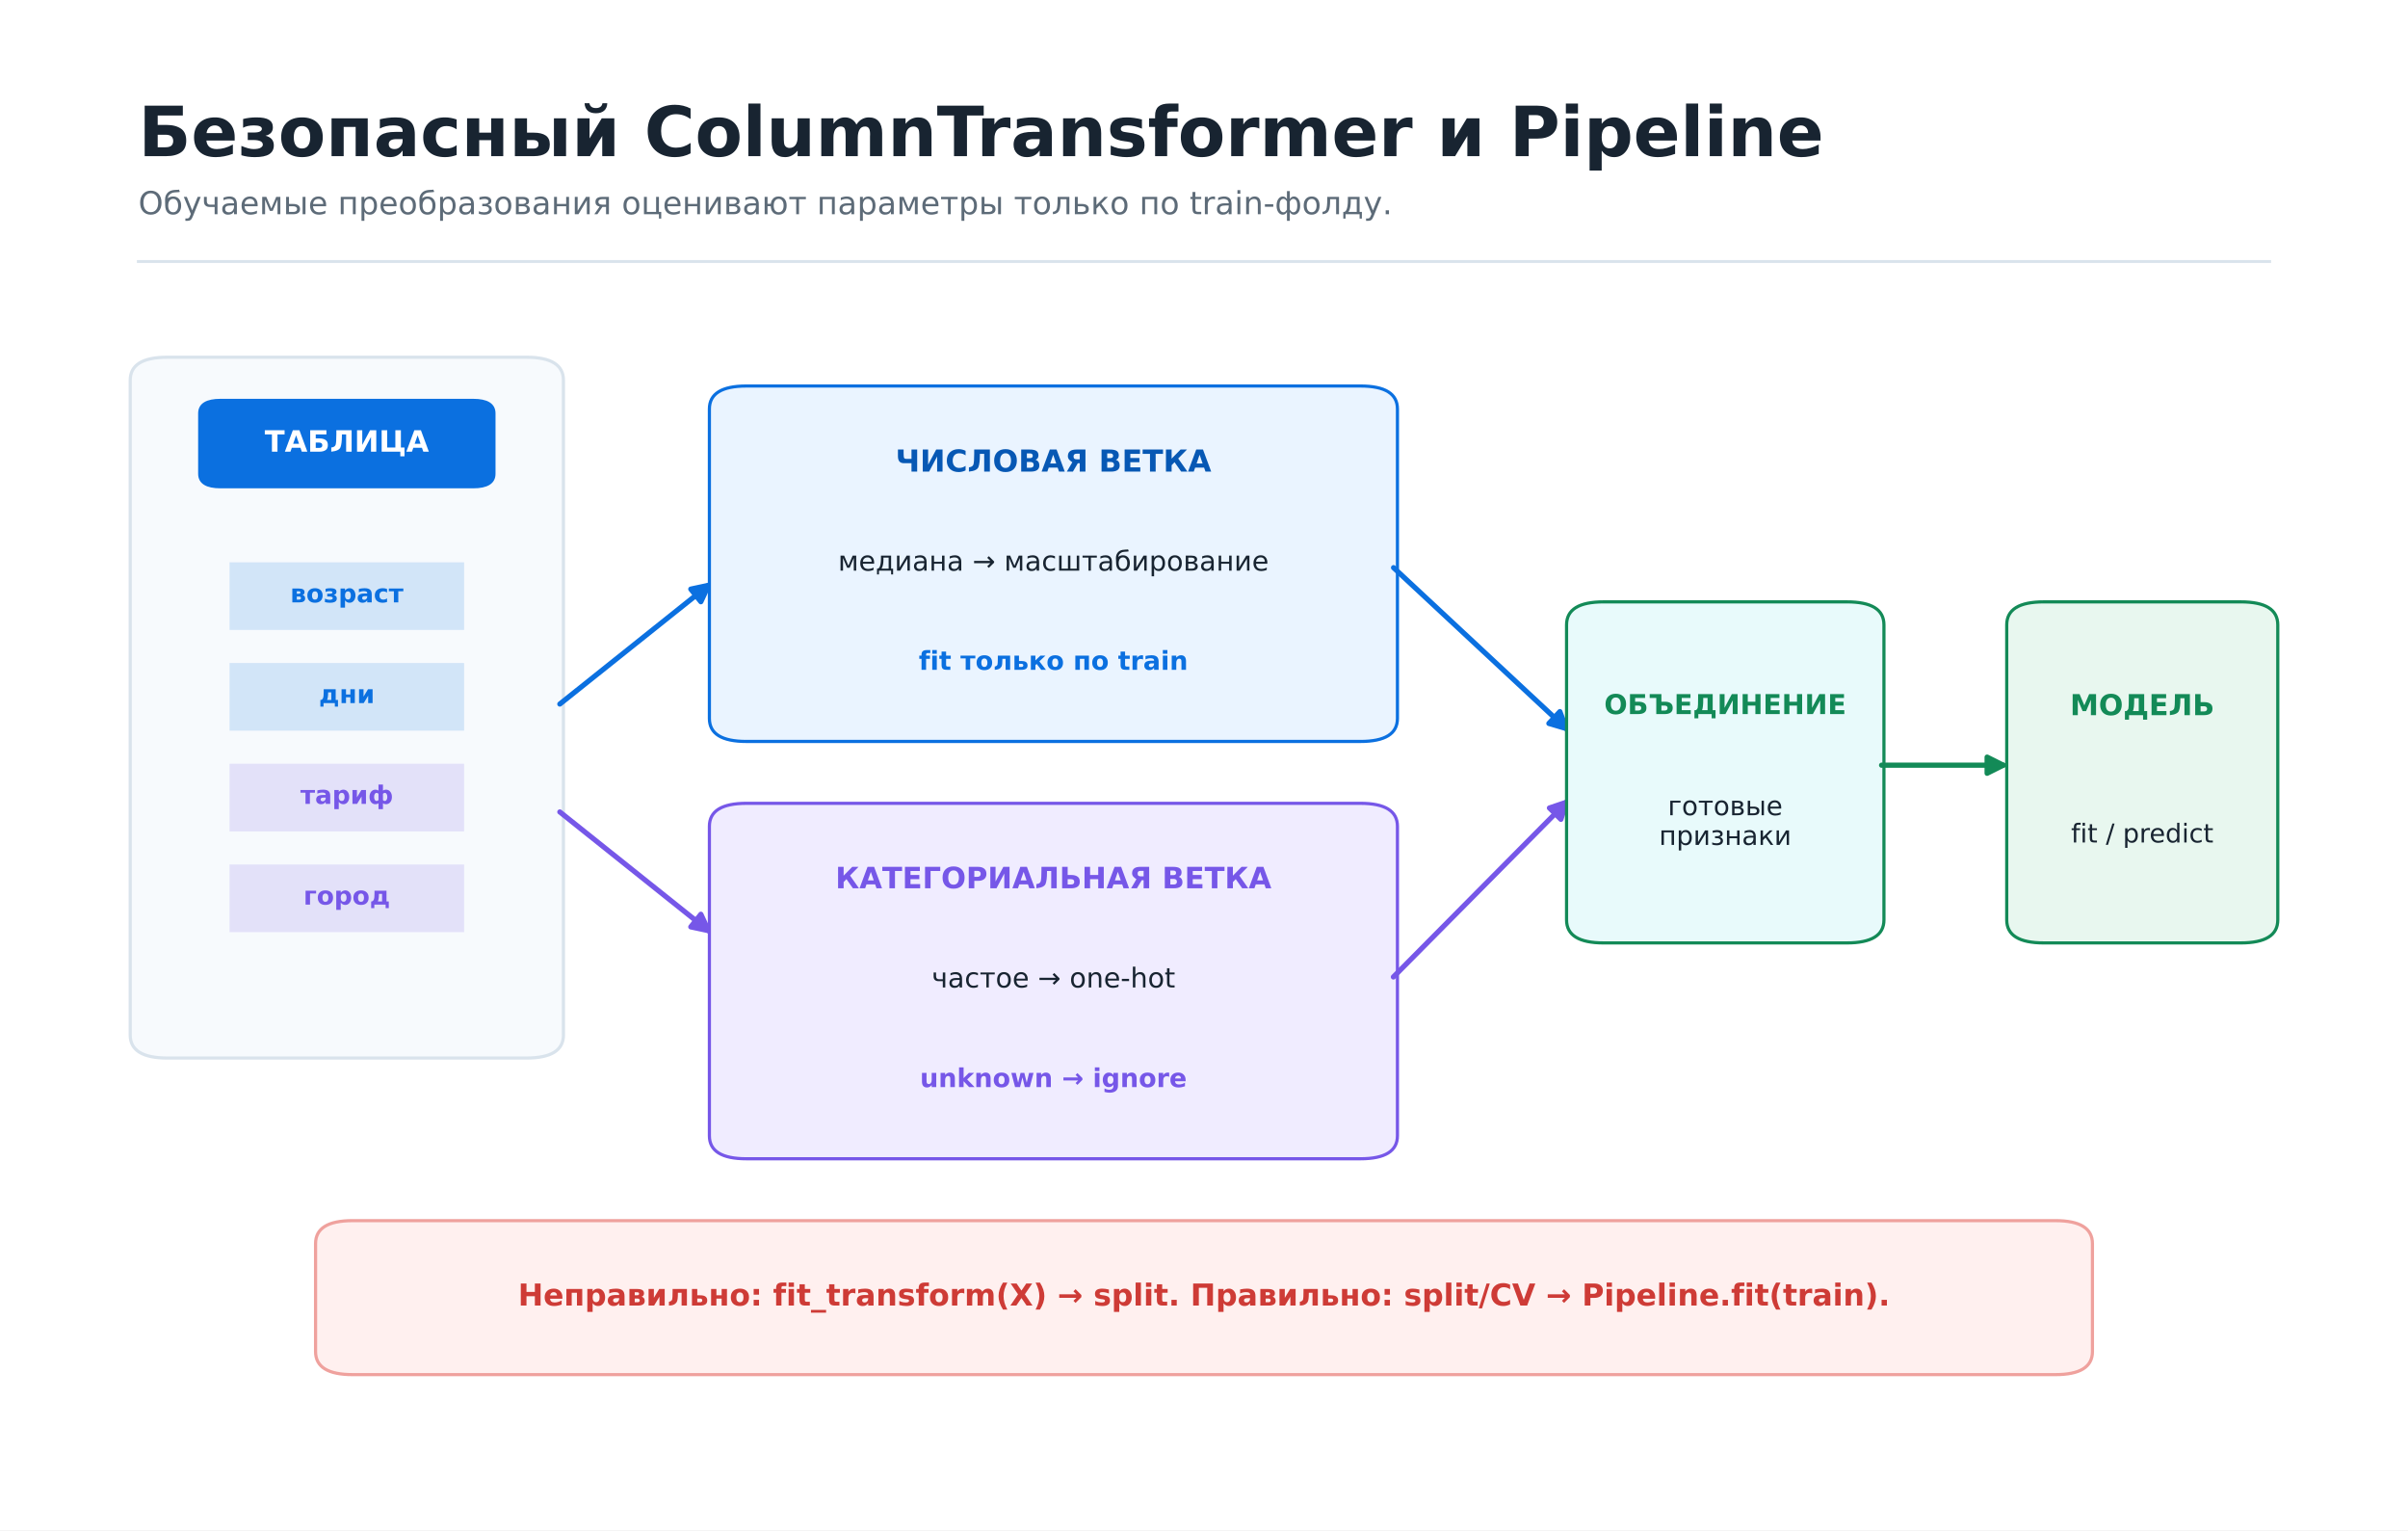
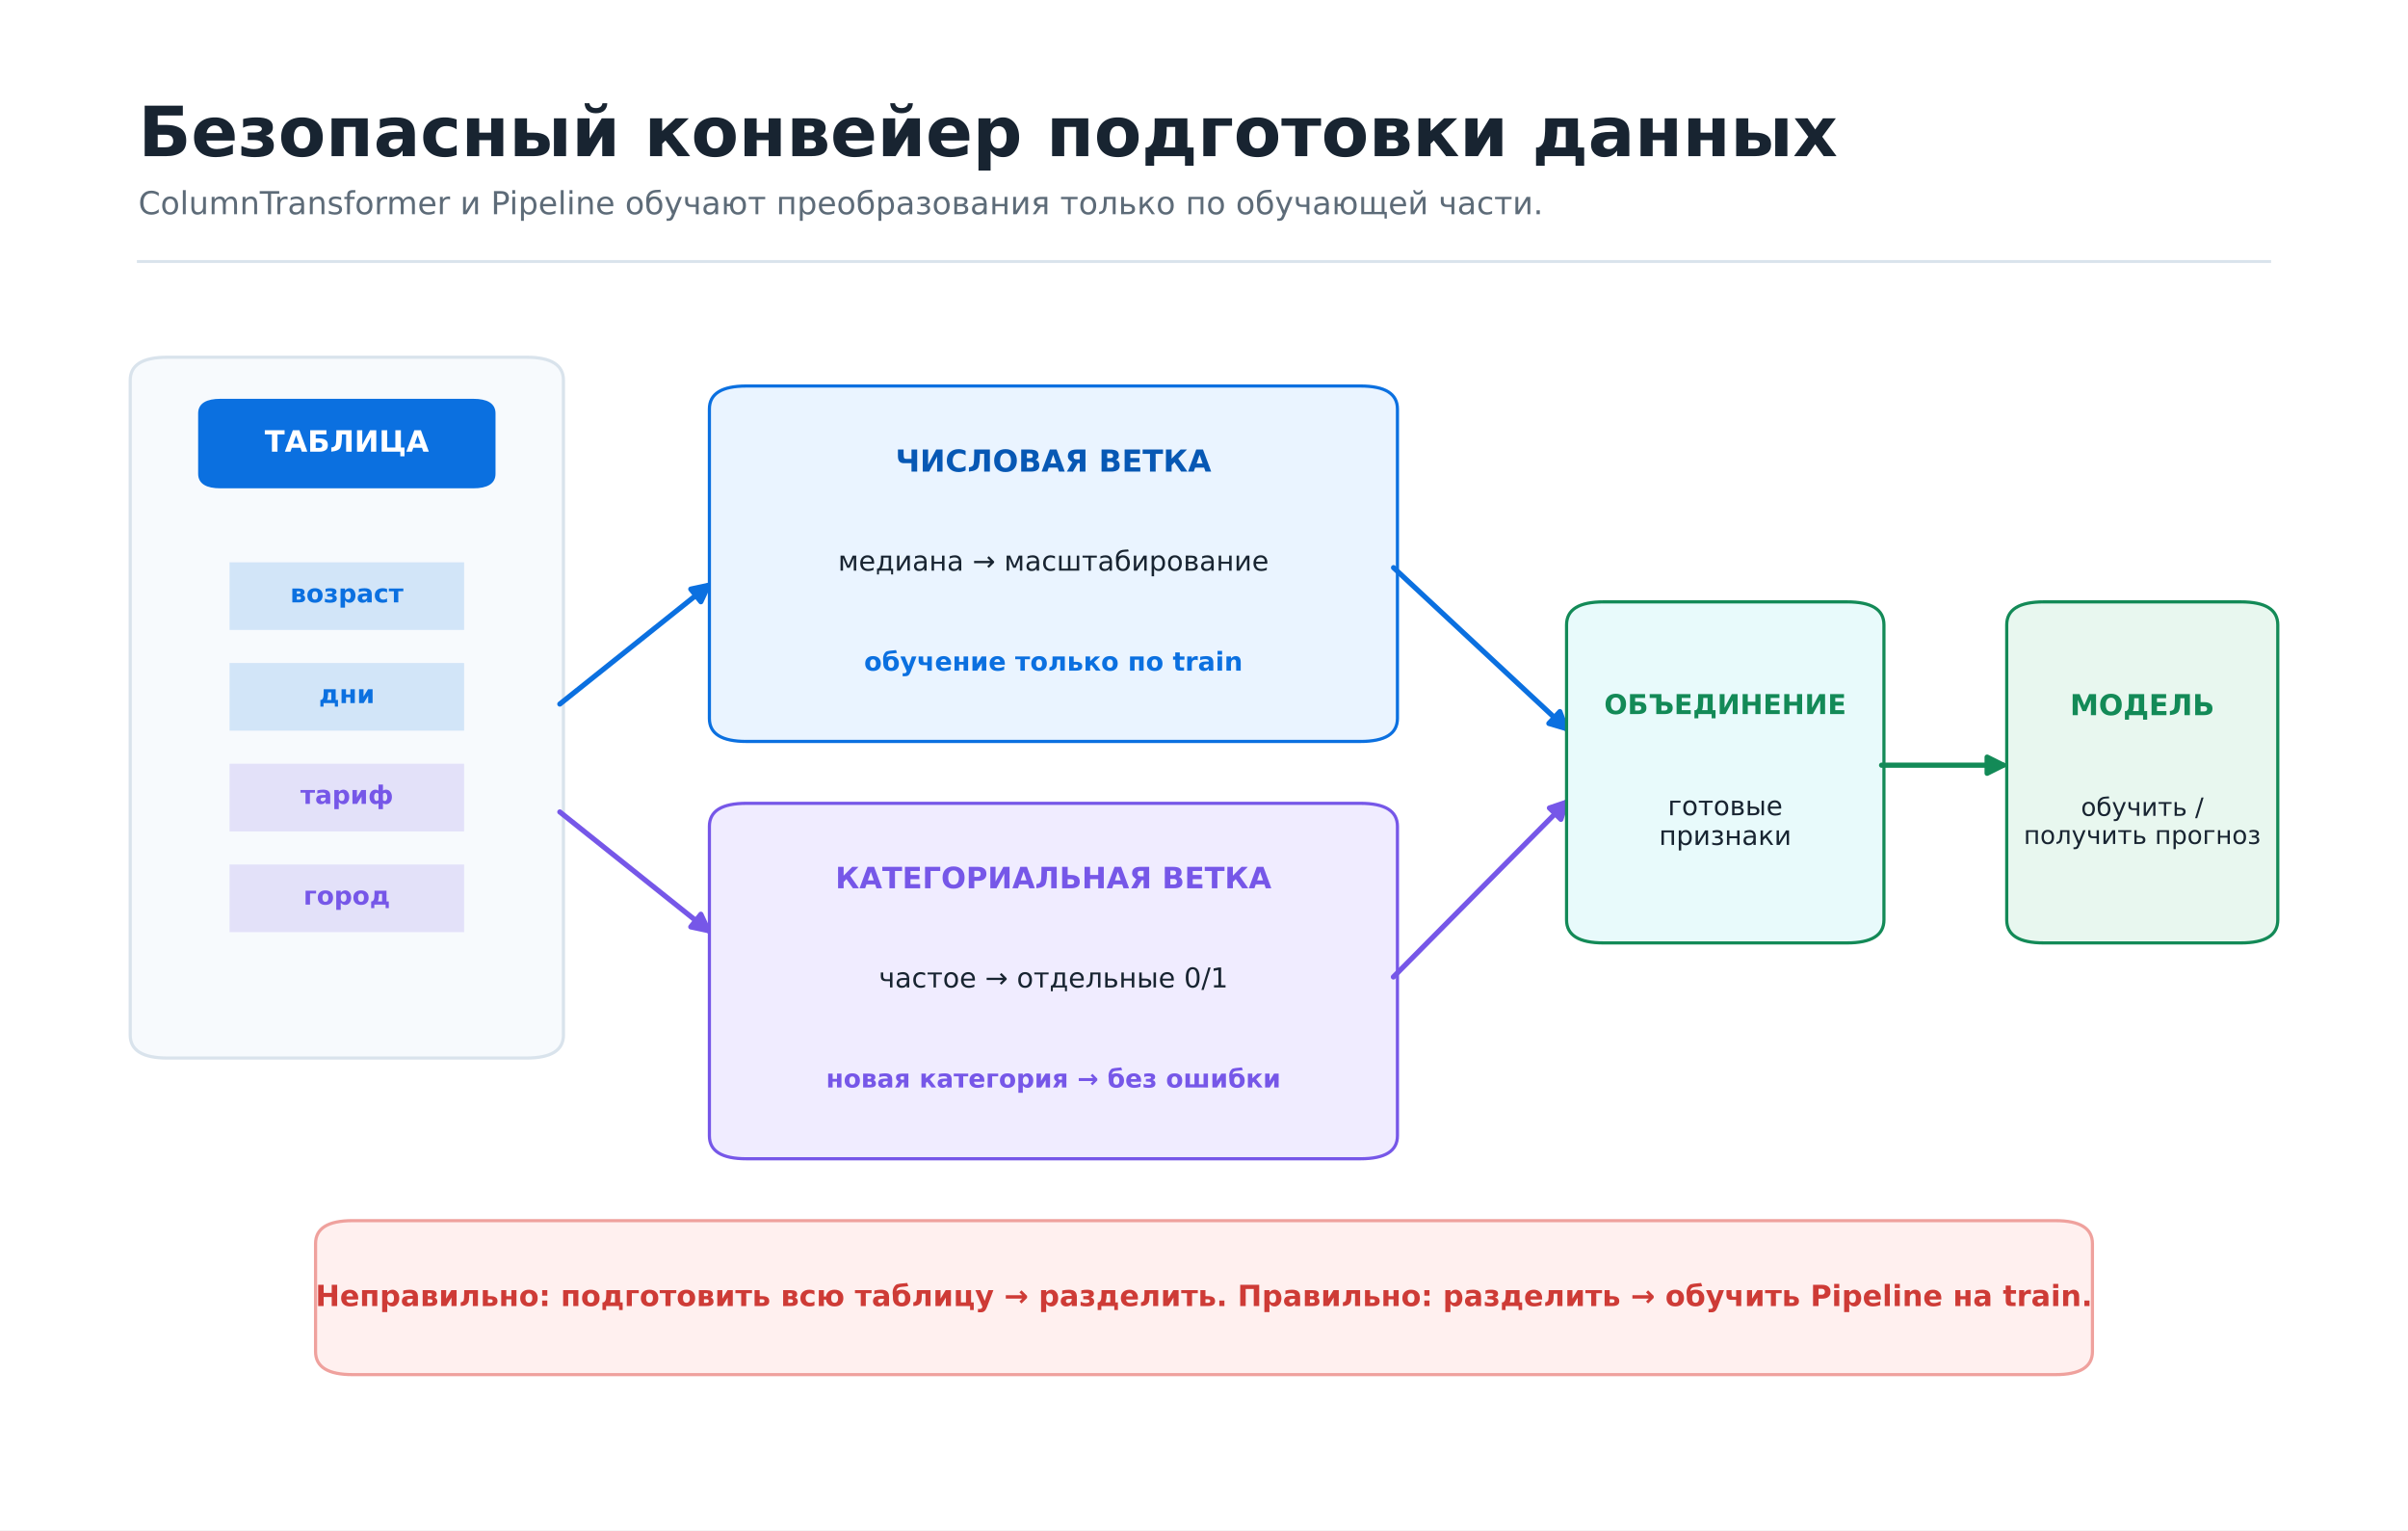
<svg xmlns="http://www.w3.org/2000/svg" width="835.2pt" height="530.64pt" viewBox="0 0 835.2 530.64" version="1.1">
  <defs>
    <style type="text/css">*{stroke-linejoin: round; stroke-linecap: butt}</style>
  </defs>
  <g id="figure_1">
    <g id="patch_1">
      <path d="M 0 530.64 L 835.2 530.64 L 835.2 0 L 0 0 z " style="fill: #ffffff" />
    </g>
    <g id="axes_1">
      <g id="patch_2">
        <path d="M 58.025 123.865 L 182.57 123.865 Q 195.427 123.865 195.427 131.848 L 195.427 358.875 Q 195.427 366.858 182.57 366.858 L 58.025 366.858 Q 45.168 366.858 45.168 358.875 L 45.168 131.848 Q 45.168 123.865 58.025 123.865 z " clip-path="url(#p8c755e3773)" style="fill: #f7fafd; stroke: #d9e3ec; stroke-width: 1.1; stroke-linejoin: miter" />
      </g>
      <g id="patch_3">
        <path d="M 76.506 138.834 L 164.089 138.834 Q 171.321 138.834 171.321 143.324 L 171.321 164.281 Q 171.321 168.771 164.089 168.771 L 76.506 168.771 Q 69.274 168.771 69.274 164.281 L 69.274 143.324 Q 69.274 138.834 76.506 138.834 z " clip-path="url(#p8c755e3773)" style="fill: #0b70e0; stroke: #0b70e0; stroke-width: 1.1; stroke-linejoin: miter" />
      </g>
      <g id="patch_4">
        <path d="M 80.122 195.466 L 160.474 195.466 L 160.474 217.919 L 80.122 217.919 z " clip-path="url(#p8c755e3773)" style="fill: #0b70e0; opacity: 0.16; stroke: #0b70e0; stroke-linejoin: miter" />
      </g>
      <g id="patch_5">
        <path d="M 80.122 230.393 L 160.474 230.393 L 160.474 252.846 L 80.122 252.846 z " clip-path="url(#p8c755e3773)" style="fill: #0b70e0; opacity: 0.16; stroke: #0b70e0; stroke-linejoin: miter" />
      </g>
      <g id="patch_6">
        <path d="M 80.122 265.32 L 160.474 265.32 L 160.474 287.773 L 80.122 287.773 z " clip-path="url(#p8c755e3773)" style="fill: #7657e8; opacity: 0.16; stroke: #7657e8; stroke-linejoin: miter" />
      </g>
      <g id="patch_7">
        <path d="M 80.122 300.247 L 160.474 300.247 L 160.474 322.7 L 80.122 322.7 z " clip-path="url(#p8c755e3773)" style="fill: #7657e8; opacity: 0.16; stroke: #7657e8; stroke-linejoin: miter" />
      </g>
      <g id="patch_8">
        <path d="M 194.176 244.115 Q 220.736 222.91 245.723 202.961 " clip-path="url(#p8c755e3773)" style="fill: none; stroke: #0b70e0; stroke-width: 1.8; stroke-linecap: round" />
        <path d="M 239.599 204.266 L 245.723 202.961 L 243.093 208.643 z " clip-path="url(#p8c755e3773)" style="fill: #0b70e0; stroke: #0b70e0; stroke-width: 1.8; stroke-linecap: round" />
      </g>
      <g id="patch_9">
        <path d="M 194.176 281.536 Q 220.736 302.741 245.723 322.69 " clip-path="url(#p8c755e3773)" style="fill: none; stroke: #7657e8; stroke-width: 1.8; stroke-linecap: round" />
        <path d="M 243.093 317.008 L 245.723 322.69 L 239.599 321.384 z " clip-path="url(#p8c755e3773)" style="fill: #7657e8; stroke: #7657e8; stroke-width: 1.8; stroke-linecap: round" />
      </g>
      <g id="patch_10">
        <path d="M 258.905 133.844 L 471.838 133.844 Q 484.694 133.844 484.694 141.827 L 484.694 249.104 Q 484.694 257.087 471.838 257.087 L 258.905 257.087 Q 246.048 257.087 246.048 249.104 L 246.048 141.827 Q 246.048 133.844 258.905 133.844 z " clip-path="url(#p8c755e3773)" style="fill: #eaf4ff; stroke: #0b70e0; stroke-width: 1.1; stroke-linejoin: miter" />
      </g>
      <g id="patch_11">
        <path d="M 258.905 278.542 L 471.838 278.542 Q 484.694 278.542 484.694 286.526 L 484.694 393.802 Q 484.694 401.786 471.838 401.786 L 258.905 401.786 Q 246.048 401.786 246.048 393.802 L 246.048 286.526 Q 246.048 278.542 258.905 278.542 z " clip-path="url(#p8c755e3773)" style="fill: #f0ecff; stroke: #7657e8; stroke-width: 1.1; stroke-linejoin: miter" />
      </g>
      <g id="patch_12">
        <path d="M 483.347 196.831 Q 514.024 225.404 543.228 252.607 " clip-path="url(#p8c755e3773)" style="fill: none; stroke: #0b70e0; stroke-width: 1.8; stroke-linecap: round" />
        <path d="M 541.039 246.741 L 543.228 252.607 L 537.222 250.839 z " clip-path="url(#p8c755e3773)" style="fill: #0b70e0; stroke: #0b70e0; stroke-width: 1.8; stroke-linecap: round" />
      </g>
      <g id="patch_13">
        <path d="M 483.288 338.745 Q 514.022 307.732 543.34 278.148 " clip-path="url(#p8c755e3773)" style="fill: none; stroke: #7657e8; stroke-width: 1.8; stroke-linecap: round" />
        <path d="M 537.409 280.155 L 543.34 278.148 L 541.387 284.096 z " clip-path="url(#p8c755e3773)" style="fill: #7657e8; stroke: #7657e8; stroke-width: 1.8; stroke-linecap: round" />
      </g>
      <g id="patch_14">
        <path d="M 556.207 208.688 L 640.577 208.688 Q 653.433 208.688 653.433 216.671 L 653.433 318.958 Q 653.433 326.942 640.577 326.942 L 556.207 326.942 Q 543.351 326.942 543.351 318.958 L 543.351 216.671 Q 543.351 208.688 556.207 208.688 z " clip-path="url(#p8c755e3773)" style="fill: #e8fafb; stroke: #138a57; stroke-width: 1.1; stroke-linejoin: miter" />
      </g>
      <g id="patch_15">
        <path d="M 652.619 265.32 Q 674.725 265.32 694.82 265.32 " clip-path="url(#p8c755e3773)" style="fill: none; stroke: #138a57; stroke-width: 1.8; stroke-linecap: round" />
        <path d="M 689.22 262.52 L 694.82 265.32 L 689.22 268.12 z " clip-path="url(#p8c755e3773)" style="fill: #138a57; stroke: #138a57; stroke-width: 1.8; stroke-linecap: round" />
      </g>
      <g id="patch_16">
        <path d="M 708.876 208.688 L 777.175 208.688 Q 790.032 208.688 790.032 216.671 L 790.032 318.958 Q 790.032 326.942 777.175 326.942 L 708.876 326.942 Q 696.02 326.942 696.02 318.958 L 696.02 216.671 Q 696.02 208.688 708.876 208.688 z " clip-path="url(#p8c755e3773)" style="fill: #e8f7ef; stroke: #138a57; stroke-width: 1.1; stroke-linejoin: miter" />
      </g>
      <g id="patch_17">
        <path d="M 122.306 423.241 L 712.894 423.241 Q 725.75 423.241 725.75 431.224 L 725.75 468.646 Q 725.75 476.63 712.894 476.63 L 122.306 476.63 Q 109.45 476.63 109.45 468.646 L 109.45 431.224 Q 109.45 423.241 122.306 423.241 z " clip-path="url(#p8c755e3773)" style="fill: #fff0ef; stroke: #efa19d; stroke-width: 1.1; stroke-linejoin: miter" />
      </g>
      <g id="line2d_1">
        <path d="M 47.981 90.684 L 787.219 90.684 " clip-path="url(#p8c755e3773)" style="fill: none; stroke: #d9e3ec; stroke-linecap: square" />
      </g>
      <g id="text_1">
-         <text style="font-weight: 700; font-size: 24px; font-family: 'DejaVu Sans'; text-anchor: start; fill: #182431" x="47.981" y="54.14" transform="rotate(-0 47.9808 54.13965)">Безопасный ColumnTransformer и Pipeline</text>
+         <text style="font-weight: 700; font-size: 24px; font-family: 'DejaVu Sans'; text-anchor: start; fill: #182431" x="47.981" y="54.14" transform="rotate(-0 47.9808 54.13965)">Безопасный конвейер подготовки данных</text>
      </g>
      <g id="text_2">
-         <text style="font-size: 11px; font-family: 'DejaVu Sans'; text-anchor: start; fill: #5d6b78" x="47.981" y="74.282" transform="rotate(-0 47.9808 74.28163)">Обучаемые преобразования оценивают параметры только по train-фолду.</text>
+         <text style="font-size: 11px; font-family: 'DejaVu Sans'; text-anchor: start; fill: #5d6b78" x="47.981" y="74.282" transform="rotate(-0 47.9808 74.28163)">ColumnTransformer и Pipeline обучают преобразования только по обучающей части.</text>
      </g>
      <g id="text_3">
        <text style="font-weight: 700; font-size: 10.2px; font-family: 'DejaVu Sans'; text-anchor: middle; fill: #ffffff" x="120.298" y="156.617" transform="rotate(-0 120.2976 156.617)">ТАБЛИЦА</text>
      </g>
      <g id="text_4">
        <text style="font-weight: 700; font-size: 8.8px; font-family: 'DejaVu Sans'; text-anchor: middle; fill: #0b70e0" x="120.298" y="208.871" transform="rotate(-0 120.2976 208.871)">возраст</text>
      </g>
      <g id="text_5">
        <text style="font-weight: 700; font-size: 8.8px; font-family: 'DejaVu Sans'; text-anchor: middle; fill: #0b70e0" x="120.298" y="243.798" transform="rotate(-0 120.2976 243.7982)">дни</text>
      </g>
      <g id="text_6">
        <text style="font-weight: 700; font-size: 8.8px; font-family: 'DejaVu Sans'; text-anchor: middle; fill: #7657e8" x="120.298" y="278.725" transform="rotate(-0 120.2976 278.7254)">тариф</text>
      </g>
      <g id="text_7">
        <text style="font-weight: 700; font-size: 8.8px; font-family: 'DejaVu Sans'; text-anchor: middle; fill: #7657e8" x="120.298" y="313.653" transform="rotate(-0 120.2976 313.6526)">город</text>
      </g>
      <g id="text_8">
        <text style="font-weight: 700; font-size: 10.5px; font-family: 'DejaVu Sans'; text-anchor: middle; fill: #0758b4" x="365.371" y="163.527" transform="rotate(-0 365.3712 163.5272)">ЧИСЛОВАЯ ВЕТКА</text>
      </g>
      <g id="text_9">
        <text style="font-size: 9.5px; font-family: 'DejaVu Sans'; text-anchor: middle; fill: #182431" x="365.371" y="197.856" transform="rotate(-0 365.3712 197.8563)">медиана → масштабирование</text>
      </g>
      <g id="text_10">
-         <text style="font-weight: 700; font-size: 9px; font-family: 'DejaVu Sans'; text-anchor: middle; fill: #0b70e0" x="365.371" y="232.242" transform="rotate(-0 365.3712 232.2418)">fit только по train</text>
+         <text style="font-weight: 700; font-size: 9px; font-family: 'DejaVu Sans'; text-anchor: middle; fill: #0b70e0" x="365.371" y="232.536" transform="rotate(-0 365.3712 232.5357)">обучение только по train</text>
      </g>
      <g id="text_11">
        <text style="font-weight: 700; font-size: 10.2px; font-family: 'DejaVu Sans'; text-anchor: middle; fill: #7657e8" x="365.371" y="307.998" transform="rotate(-0 365.3712 307.9976)">КАТЕГОРИАЛЬНАЯ ВЕТКА</text>
      </g>
      <g id="text_12">
-         <text style="font-size: 9.5px; font-family: 'DejaVu Sans'; text-anchor: middle; fill: #182431" x="365.371" y="342.393" transform="rotate(-0 365.3712 342.3929)">частое → one-hot</text>
+         <text style="font-size: 9.5px; font-family: 'DejaVu Sans'; text-anchor: middle; fill: #182431" x="365.371" y="342.393" transform="rotate(-0 365.3712 342.3929)">частое → отдельные 0/1</text>
      </g>
      <g id="text_13">
-         <text style="font-weight: 700; font-size: 9px; font-family: 'DejaVu Sans'; text-anchor: middle; fill: #7657e8" x="365.371" y="376.94" transform="rotate(-0 365.3712 376.9402)">unknown → ignore</text>
+         <text style="font-weight: 700; font-size: 8.8px; font-family: 'DejaVu Sans'; text-anchor: middle; fill: #7657e8" x="365.371" y="377.076" transform="rotate(-0 365.3712 377.0756)">новая категория → без ошибки</text>
      </g>
      <g id="text_14">
        <text style="font-weight: 700; font-size: 9.5px; font-family: 'DejaVu Sans'; text-anchor: middle; fill: #138a57" x="598.392" y="247.591" transform="rotate(-0 598.392 247.5905)">ОБЪЕДИНЕНИЕ</text>
      </g>
      <g id="text_15">
        <text style="font-size: 9.2px; font-family: 'DejaVu Sans'; fill: #182431" transform="translate(578.4927 282.666)">готовые</text>
        <text style="font-size: 9.2px; font-family: 'DejaVu Sans'; fill: #182431" transform="translate(575.4351 292.968)">признаки</text>
      </g>
      <g id="text_16">
        <text style="font-weight: 700; font-size: 10px; font-family: 'DejaVu Sans'; text-anchor: middle; fill: #138a57" x="743.026" y="247.97" transform="rotate(-0 743.0256 247.9704)">МОДЕЛЬ</text>
      </g>
      <g id="text_17">
-         <text style="font-size: 9px; font-family: 'DejaVu Sans'; text-anchor: middle; fill: #182431" x="743.026" y="292.117" transform="rotate(-0 743.0256 292.117)">fit / predict</text>
+         <text style="font-size: 8.7px; font-family: 'DejaVu Sans'; fill: #182431" transform="translate(721.7643 282.8821)">обучить /</text>
+         <text style="font-size: 8.7px; font-family: 'DejaVu Sans'; fill: #182431" transform="translate(701.9167 292.6242)">получить прогноз</text>
      </g>
      <g id="text_18">
-         <text style="font-weight: 700; font-size: 10.5px; font-family: 'DejaVu Sans'; text-anchor: middle; fill: #ce3b36" x="417.6" y="452.687" transform="rotate(-0 417.6 452.6865)">Неправильно: fit_transform(X) → split.  Правильно: split/CV → Pipeline.fit(train).</text>
+         <text style="font-weight: 700; font-size: 10.1px; font-family: 'DejaVu Sans'; text-anchor: middle; fill: #ce3b36" x="417.6" y="452.848" transform="rotate(-0 417.6 452.8476)">Неправильно: подготовить всю таблицу → разделить.  Правильно: разделить → обучить Pipeline на train.</text>
      </g>
    </g>
  </g>
  <defs>
    <clipPath id="p8c755e3773">
      <rect x="15.84" y="15.84" width="803.52" height="498.96" />
    </clipPath>
  </defs>
</svg>
